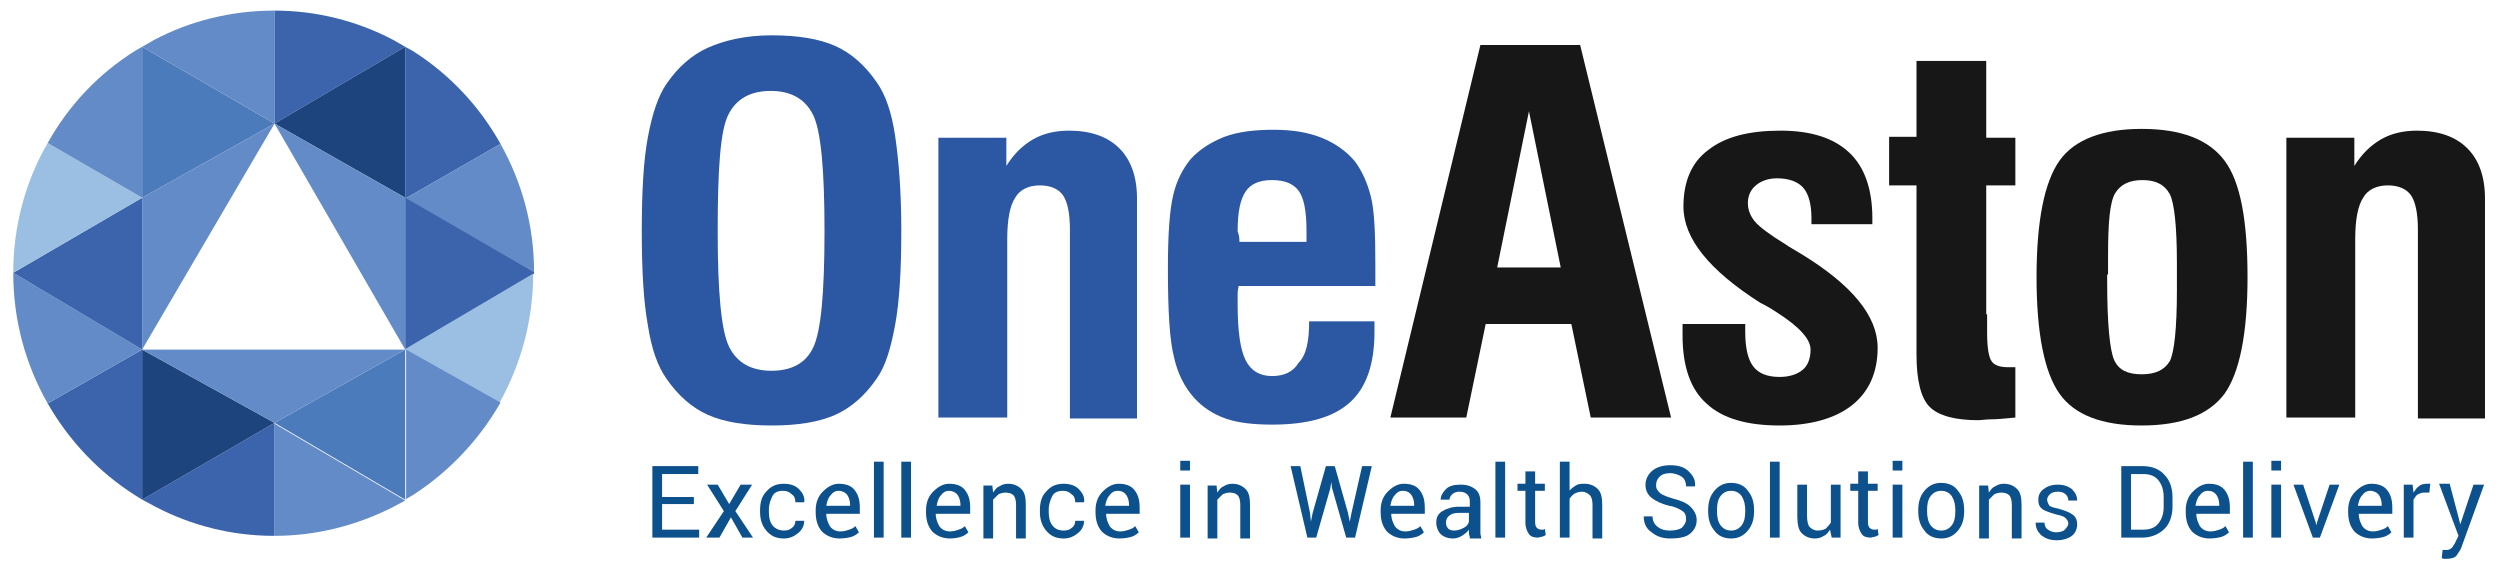
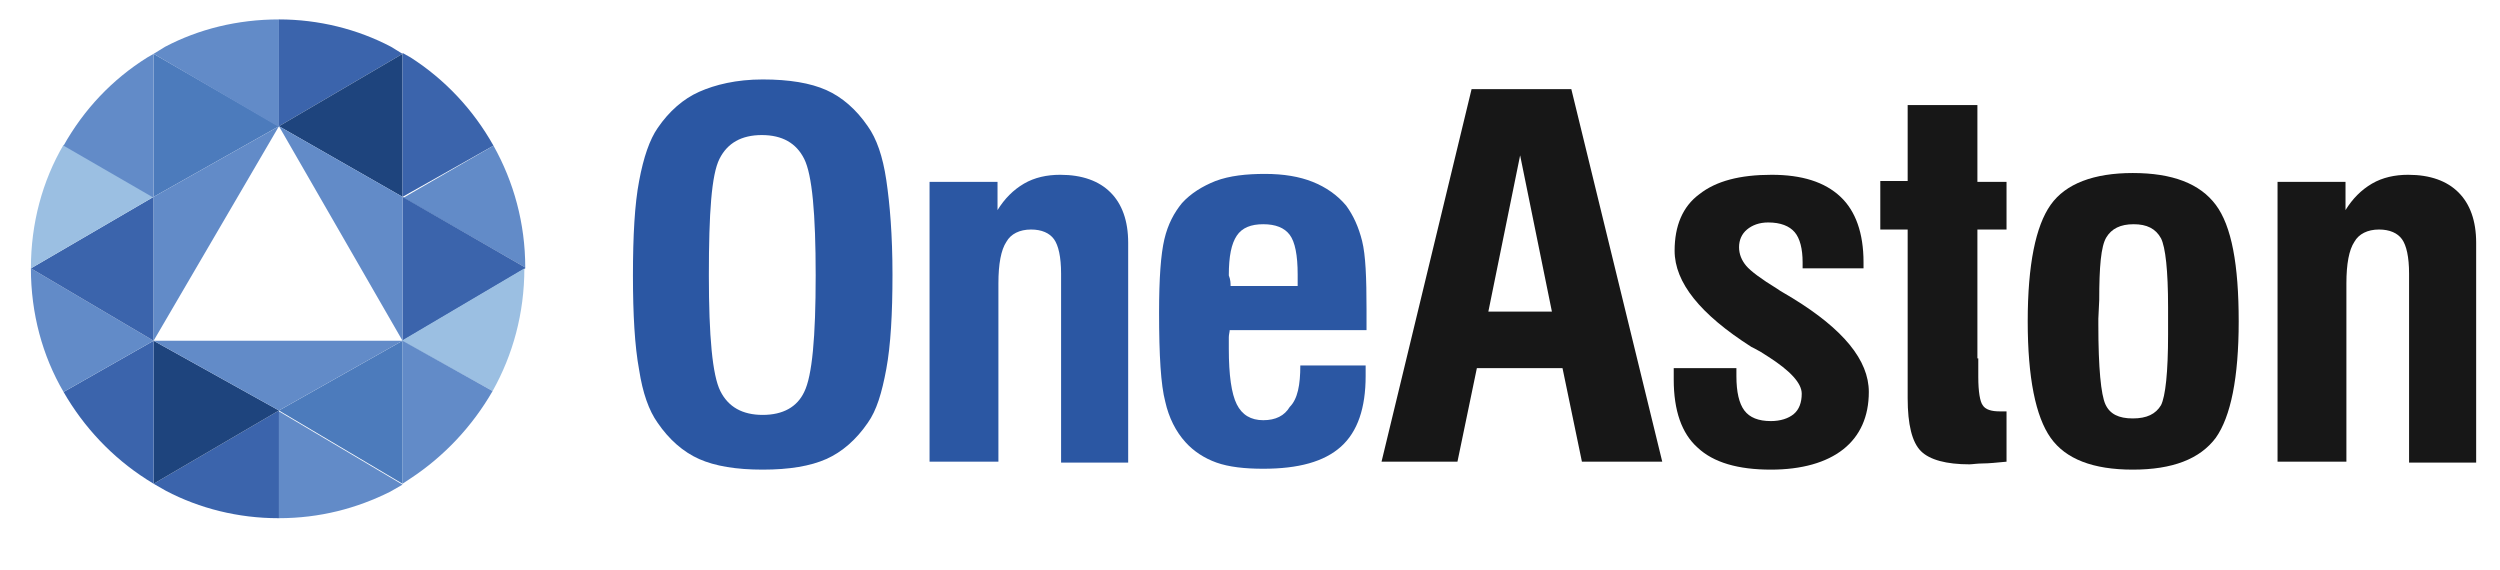
<svg xmlns="http://www.w3.org/2000/svg" version="1.1" id="Layer_1" x="0px" y="0px" viewBox="0 0 283.2 64.5" style="enable-background:new 0 0 283.2 64.5;" xml:space="preserve">
  <style type="text/css">
	.st0{fill:#171717;}
	.st1{fill:#2B57A3;}
- 	.st2{fill:#0C508C;}
- 	.st3{fill:none;}
- 	.st4{fill:#4C7BBC;}
- 	.st5{fill:#628BC8;}
- 	.st6{fill:#3B64AC;}
- 	.st7{fill:#1E447D;}
- 	.st8{fill:#9BBFE2;}
+ 	.st2{fill:none;}
+ 	.st3{fill:#4C7BBC;}
+ 	.st4{fill:#628BC8;}
+ 	.st5{fill:#3B64AC;}
+ 	.st6{fill:#1E447D;}
+ 	.st7{fill:#9BBFE2;}
</style>
  <g>
-     <path class="st0" d="M157.5,47.3l10.2-42.2H179l10.3,42.2h-9.1L178,36.7h-9.7l-2.2,10.6H157.5z M169.6,30.3h7.2l-3.6-17.7   L169.6,30.3z" />
-     <path class="st0" d="M190.6,36.7h7.1v0.9c0,1.8,0.3,3.1,0.9,3.9c0.6,0.8,1.6,1.2,3,1.2c1.1,0,2-0.3,2.6-0.8   c0.6-0.5,0.9-1.3,0.9-2.3c0-1.2-1.3-2.6-3.8-4.2c-0.6-0.4-1.1-0.7-1.5-0.9l-0.4-0.2c-5.8-3.7-8.7-7.3-8.7-10.9c0-2.8,0.9-5,2.8-6.4   c1.9-1.5,4.6-2.2,8.2-2.2c3.4,0,6,0.8,7.8,2.5c1.7,1.6,2.6,4.1,2.6,7.4v0.7h-6.9v-0.7c0-1.5-0.3-2.7-0.9-3.4s-1.6-1.1-3-1.1   c-1,0-1.8,0.3-2.4,0.8c-0.6,0.5-0.9,1.2-0.9,2c0,0.8,0.3,1.5,0.8,2.1c0.5,0.6,1.7,1.5,3.5,2.6c0.4,0.3,1,0.6,1.8,1.1   c5.7,3.5,8.6,7,8.6,10.6c0,2.8-1,5-2.9,6.5c-1.9,1.5-4.7,2.3-8.2,2.3c-3.7,0-6.5-0.8-8.3-2.5c-1.8-1.6-2.7-4.2-2.7-7.7   c0-0.1,0-0.3,0-0.6C190.6,37.1,190.6,36.9,190.6,36.7z" />
-     <path class="st0" d="M225.1,35.6v2.1c0,1.7,0.2,2.8,0.5,3.2c0.3,0.5,1,0.7,1.9,0.7c0.2,0,0.4,0,0.5,0c0.1,0,0.2,0,0.3,0v5.7   c-1.1,0.1-2,0.2-2.7,0.2c-0.6,0-1.2,0.1-1.5,0.1c-2.6,0-4.5-0.5-5.5-1.5c-1-1-1.5-3-1.5-6V21h-3.1v-5.5h3.1V6.9h7.9v8.7h3.3V21   h-3.3V35.6z" />
-     <path class="st0" d="M230.7,31.4c0-6.4,0.9-10.8,2.6-13.2s4.9-3.6,9.3-3.6c4.5,0,7.6,1.2,9.4,3.6c1.8,2.4,2.6,6.8,2.6,13.2   c0,6.4-0.9,10.8-2.6,13.2c-1.8,2.4-4.9,3.6-9.4,3.6c-4.5,0-7.6-1.2-9.3-3.6C231.6,42.2,230.7,37.8,230.7,31.4z M238.7,31.1v0.7   c0,4.9,0.3,7.9,0.8,9c0.5,1.1,1.5,1.6,3.1,1.6c1.6,0,2.6-0.5,3.2-1.5c0.5-1,0.8-3.7,0.8-8v-1.3v-1.8c0-4.2-0.3-6.8-0.8-7.8   c-0.6-1.1-1.6-1.6-3.1-1.6c-1.5,0-2.5,0.5-3.1,1.5s-0.8,3.3-0.8,7.1V31.1z" />
-     <path class="st0" d="M259,47.3V15.6h7.7v3.2c0.8-1.3,1.8-2.3,3-3c1.2-0.7,2.6-1,4.1-1c2.5,0,4.4,0.7,5.7,2s2,3.2,2,5.7v24.9h-7.6   V26c0-1.9-0.3-3.2-0.8-3.9s-1.4-1.1-2.6-1.1c-1.3,0-2.3,0.5-2.8,1.4c-0.6,0.9-0.9,2.5-0.9,4.7v20.2H259z" />
+     <path class="st0" d="M156.5,52.3l10.2-42.2H178l10.3,42.2h-9.1L177,41.7h-9.7l-2.2,10.6C165.1,52.3,156.5,52.3,156.5,52.3z    M168.6,35.3h7.2l-3.6-17.7L168.6,35.3z" />
+     <path class="st0" d="M189.6,41.7h7.1v0.9c0,1.8,0.3,3.1,0.9,3.9c0.6,0.8,1.6,1.2,3,1.2c1.1,0,2-0.3,2.6-0.8s0.9-1.3,0.9-2.3   c0-1.2-1.3-2.6-3.8-4.2c-0.6-0.4-1.1-0.7-1.5-0.9l-0.4-0.2c-5.8-3.7-8.7-7.3-8.7-10.9c0-2.8,0.9-5,2.8-6.4c1.9-1.5,4.6-2.2,8.2-2.2   c3.4,0,6,0.8,7.8,2.5c1.7,1.6,2.6,4.1,2.6,7.4v0.7h-6.9v-0.7c0-1.5-0.3-2.7-0.9-3.4s-1.6-1.1-3-1.1c-1,0-1.8,0.3-2.4,0.8   c-0.6,0.5-0.9,1.2-0.9,2s0.3,1.5,0.8,2.1s1.7,1.5,3.5,2.6c0.4,0.3,1,0.6,1.8,1.1c5.7,3.5,8.6,7,8.6,10.6c0,2.8-1,5-2.9,6.5   s-4.7,2.3-8.2,2.3c-3.7,0-6.5-0.8-8.3-2.5c-1.8-1.6-2.7-4.2-2.7-7.7c0-0.1,0-0.3,0-0.6C189.6,42.1,189.6,41.9,189.6,41.7z" />
+     <path class="st0" d="M224.1,40.6v2.1c0,1.7,0.2,2.8,0.5,3.2c0.3,0.5,1,0.7,1.9,0.7c0.2,0,0.4,0,0.5,0s0.2,0,0.3,0v5.7   c-1.1,0.1-2,0.2-2.7,0.2c-0.6,0-1.2,0.1-1.5,0.1c-2.6,0-4.5-0.5-5.5-1.5s-1.5-3-1.5-6V26H213v-5.5h3.1v-8.6h7.9v8.7h3.3V26H224   v14.6H224.1z" />
+     <path class="st0" d="M229.7,36.4c0-6.4,0.9-10.8,2.6-13.2s4.9-3.6,9.3-3.6c4.5,0,7.6,1.2,9.4,3.6c1.8,2.4,2.6,6.8,2.6,13.2   s-0.9,10.8-2.6,13.2c-1.8,2.4-4.9,3.6-9.4,3.6s-7.6-1.2-9.3-3.6C230.6,47.2,229.7,42.8,229.7,36.4z M237.7,36.1v0.7   c0,4.9,0.3,7.9,0.8,9c0.5,1.1,1.5,1.6,3.1,1.6s2.6-0.5,3.2-1.5c0.5-1,0.8-3.7,0.8-8v-1.3v-1.8c0-4.2-0.3-6.8-0.8-7.8   c-0.6-1.1-1.6-1.6-3.1-1.6s-2.5,0.5-3.1,1.5s-0.8,3.3-0.8,7.1L237.7,36.1L237.7,36.1z" />
+     <path class="st0" d="M258,52.3V20.6h7.7v3.2c0.8-1.3,1.8-2.3,3-3c1.2-0.7,2.6-1,4.1-1c2.5,0,4.4,0.7,5.7,2s2,3.2,2,5.7v24.9h-7.6   V31c0-1.9-0.3-3.2-0.8-3.9s-1.4-1.1-2.6-1.1c-1.3,0-2.3,0.5-2.8,1.4c-0.6,0.9-0.9,2.5-0.9,4.7v20.2H258z" />
  </g>
  <g>
-     <path class="st1" d="M72.7,26.2c0-4.5,0.2-8.1,0.7-10.7c0.5-2.7,1.2-4.7,2.1-6c1.3-1.9,2.9-3.3,4.7-4.1S84.4,4,87.4,4   c3,0,5.4,0.4,7.2,1.2s3.4,2.2,4.7,4.1c1,1.4,1.7,3.4,2.1,6.1c0.4,2.7,0.7,6.2,0.7,10.7c0,4.4-0.2,8-0.7,10.7s-1.1,4.7-2.1,6.1   c-1.3,1.9-2.9,3.3-4.7,4.1c-1.8,0.8-4.2,1.2-7.2,1.2c-3,0-5.4-0.4-7.2-1.2c-1.8-0.8-3.4-2.2-4.7-4.1c-1-1.4-1.7-3.4-2.1-6   C72.9,34.2,72.7,30.6,72.7,26.2z M81.3,26.2c0,6.9,0.4,11.3,1.3,13.1c0.9,1.8,2.5,2.7,4.8,2.7c2.3,0,3.9-0.9,4.7-2.6   c0.9-1.8,1.3-6.2,1.3-13.2c0-7-0.4-11.4-1.3-13.2s-2.5-2.7-4.8-2.7c-2.3,0-3.9,0.9-4.8,2.7S81.3,19.1,81.3,26.2z" />
-     <path class="st1" d="M106.3,47.3V15.6h7.7v3.2c0.8-1.3,1.8-2.3,3-3c1.2-0.7,2.6-1,4.1-1c2.5,0,4.4,0.7,5.7,2s2,3.2,2,5.7v24.9h-7.6   V26c0-1.9-0.3-3.2-0.8-3.9s-1.4-1.1-2.6-1.1c-1.3,0-2.3,0.5-2.8,1.4c-0.6,0.9-0.9,2.5-0.9,4.7v20.2H106.3z" />
-     <path class="st1" d="M148.3,36.4h7.4c0,0.1,0,0.4,0,0.6c0,0.3,0,0.5,0,0.6c0,3.6-0.9,6.3-2.8,8c-1.9,1.7-4.8,2.5-8.8,2.5   c-2.1,0-3.9-0.2-5.3-0.7c-1.4-0.5-2.6-1.3-3.5-2.3c-1.1-1.2-1.9-2.8-2.3-4.6c-0.5-1.9-0.7-5.2-0.7-10.1c0-3.9,0.2-6.6,0.6-8.3   c0.4-1.7,1.1-3,2-4.1c1-1.1,2.3-1.9,3.8-2.5c1.6-0.6,3.5-0.8,5.6-0.8c2.1,0,3.9,0.3,5.4,0.9c1.5,0.6,2.8,1.5,3.8,2.7   c0.8,1.1,1.4,2.4,1.8,4c0.4,1.6,0.5,4.2,0.5,7.7v2.4h-15.5c0,0.2-0.1,0.5-0.1,0.8c0,0.3,0,0.7,0,1.3c0,3,0.3,5.1,0.9,6.3   c0.6,1.2,1.6,1.8,3,1.8c1.4,0,2.4-0.5,3-1.5C148,40.2,148.3,38.6,148.3,36.4z M140.4,27.4h7.6v-1.3c0-2.2-0.3-3.7-0.9-4.5   s-1.6-1.2-3-1.2c-1.4,0-2.4,0.4-3,1.3c-0.6,0.9-0.9,2.3-0.9,4.5C140.4,26.7,140.4,27.1,140.4,27.4z" />
+     <path class="st1" d="M71.7,31.2c0-4.5,0.2-8.1,0.7-10.7c0.5-2.7,1.2-4.7,2.1-6c1.3-1.9,2.9-3.3,4.7-4.1C81,9.6,83.4,9,86.4,9   s5.4,0.4,7.2,1.2s3.4,2.2,4.7,4.1c1,1.4,1.7,3.4,2.1,6.1s0.7,6.2,0.7,10.7c0,4.4-0.2,8-0.7,10.7s-1.1,4.7-2.1,6.1   c-1.3,1.9-2.9,3.3-4.7,4.1c-1.8,0.8-4.2,1.2-7.2,1.2S81,52.8,79.2,52c-1.8-0.8-3.4-2.2-4.7-4.1c-1-1.4-1.7-3.4-2.1-6   C71.9,39.2,71.7,35.6,71.7,31.2z M80.3,31.2c0,6.9,0.4,11.3,1.3,13.1c0.9,1.8,2.5,2.7,4.8,2.7s3.9-0.9,4.7-2.6   c0.9-1.8,1.3-6.2,1.3-13.2S92,19.8,91.1,18c-0.9-1.8-2.5-2.7-4.8-2.7s-3.9,0.9-4.8,2.7C80.6,19.8,80.3,24.1,80.3,31.2z" />
+     <path class="st1" d="M105.3,52.3V20.6h7.7v3.2c0.8-1.3,1.8-2.3,3-3c1.2-0.7,2.6-1,4.1-1c2.5,0,4.4,0.7,5.7,2s2,3.2,2,5.7v24.9h-7.6   V31c0-1.9-0.3-3.2-0.8-3.9S118,26,116.8,26c-1.3,0-2.3,0.5-2.8,1.4c-0.6,0.9-0.9,2.5-0.9,4.7v20.2H105.3z" />
+     <path class="st1" d="M147.3,41.4h7.4c0,0.1,0,0.4,0,0.6c0,0.3,0,0.5,0,0.6c0,3.6-0.9,6.3-2.8,8c-1.9,1.7-4.8,2.5-8.8,2.5   c-2.1,0-3.9-0.2-5.3-0.7c-1.4-0.5-2.6-1.3-3.5-2.3c-1.1-1.2-1.9-2.8-2.3-4.6c-0.5-1.9-0.7-5.2-0.7-10.1c0-3.9,0.2-6.6,0.6-8.3   c0.4-1.7,1.1-3,2-4.1c1-1.1,2.3-1.9,3.8-2.5c1.6-0.6,3.5-0.8,5.6-0.8s3.9,0.3,5.4,0.9c1.5,0.6,2.8,1.5,3.8,2.7   c0.8,1.1,1.4,2.4,1.8,4c0.4,1.6,0.5,4.2,0.5,7.7v2.4h-15.5c0,0.2-0.1,0.5-0.1,0.8s0,0.7,0,1.3c0,3,0.3,5.1,0.9,6.3   c0.6,1.2,1.6,1.8,3,1.8s2.4-0.5,3-1.5C147,45.2,147.3,43.6,147.3,41.4z M139.4,32.4h7.6v-1.3c0-2.2-0.3-3.7-0.9-4.5s-1.6-1.2-3-1.2   s-2.4,0.4-3,1.3s-0.9,2.3-0.9,4.5C139.4,31.7,139.4,32.1,139.4,32.4z" />
  </g>
  <g>
-     <path class="st2" d="M78.6,57.1H75V60h4.2v0.9h-5.3v-8.1h5.2v0.9H75v2.6h3.6V57.1z" />
-     <path class="st2" d="M82.6,57.1l1.3-2.2h1.3l-1.9,3l2,3h-1.2l-1.3-2.3l-1.3,2.3H80l2-3l-1.9-3h1.2L82.6,57.1z" />
-     <path class="st2" d="M88.8,60.1c0.4,0,0.7-0.1,0.9-0.3c0.3-0.2,0.4-0.5,0.4-0.8h1l0,0c0,0.5-0.2,1-0.7,1.4c-0.5,0.4-1,0.6-1.6,0.6   c-0.9,0-1.5-0.3-2-0.9c-0.5-0.6-0.7-1.3-0.7-2.1v-0.2c0-0.9,0.2-1.6,0.7-2.1c0.5-0.6,1.1-0.9,2-0.9c0.7,0,1.3,0.2,1.7,0.6   c0.4,0.4,0.7,0.9,0.6,1.5l0,0h-1c0-0.4-0.1-0.7-0.4-0.9c-0.3-0.3-0.6-0.4-1-0.4c-0.6,0-1,0.2-1.2,0.6c-0.2,0.4-0.4,0.9-0.4,1.5V58   c0,0.6,0.1,1.1,0.4,1.5C87.8,59.9,88.3,60.1,88.8,60.1z" />
-     <path class="st2" d="M95.1,61c-0.8,0-1.5-0.3-2-0.8c-0.5-0.6-0.7-1.3-0.7-2.2v-0.2c0-0.9,0.3-1.6,0.8-2.1s1.1-0.9,1.8-0.9   c0.8,0,1.4,0.2,1.8,0.7s0.6,1.1,0.6,2v0.7h-3.8l0,0c0,0.6,0.2,1,0.4,1.4c0.3,0.4,0.7,0.6,1.2,0.6c0.4,0,0.7-0.1,1-0.2   c0.3-0.1,0.5-0.2,0.7-0.4l0.4,0.7c-0.2,0.2-0.5,0.4-0.8,0.5S95.6,61,95.1,61z M95,55.6c-0.4,0-0.7,0.2-0.9,0.5   c-0.3,0.3-0.4,0.7-0.5,1.2l0,0h2.7v-0.1c0-0.4-0.1-0.8-0.3-1.1S95.4,55.6,95,55.6z" />
-     <path class="st2" d="M100.1,60.9H99v-8.6h1.1V60.9z" />
-     <path class="st2" d="M103.2,60.9h-1.1v-8.6h1.1V60.9z" />
-     <path class="st2" d="M107.6,61c-0.8,0-1.5-0.3-2-0.8c-0.5-0.6-0.7-1.3-0.7-2.2v-0.2c0-0.9,0.3-1.6,0.8-2.1s1.1-0.9,1.8-0.9   c0.8,0,1.4,0.2,1.8,0.7s0.6,1.1,0.6,2v0.7H106l0,0c0,0.6,0.2,1,0.4,1.4c0.3,0.4,0.7,0.6,1.2,0.6c0.4,0,0.7-0.1,1-0.2   c0.3-0.1,0.5-0.2,0.7-0.4l0.4,0.7c-0.2,0.2-0.5,0.4-0.8,0.5S108.1,61,107.6,61z M107.5,55.6c-0.4,0-0.7,0.2-0.9,0.5   c-0.3,0.3-0.4,0.7-0.5,1.2l0,0h2.7v-0.1c0-0.4-0.1-0.8-0.3-1.1S107.9,55.6,107.5,55.6z" />
-     <path class="st2" d="M112.4,54.9l0.1,0.9c0.2-0.3,0.4-0.6,0.7-0.7c0.3-0.2,0.6-0.3,1-0.3c0.6,0,1.1,0.2,1.5,0.6   c0.4,0.4,0.5,1,0.5,1.8v3.8h-1.1v-3.8c0-0.5-0.1-0.9-0.3-1.1s-0.5-0.3-0.9-0.3c-0.3,0-0.6,0.1-0.8,0.2c-0.2,0.2-0.4,0.4-0.6,0.6   v4.4h-1.1v-6H112.4z" />
-     <path class="st2" d="M120.5,60.1c0.4,0,0.7-0.1,0.9-0.3c0.3-0.2,0.4-0.5,0.4-0.8h1l0,0c0,0.5-0.2,1-0.7,1.4c-0.5,0.4-1,0.6-1.6,0.6   c-0.9,0-1.5-0.3-2-0.9c-0.5-0.6-0.7-1.3-0.7-2.1v-0.2c0-0.9,0.2-1.6,0.7-2.1c0.5-0.6,1.1-0.9,2-0.9c0.7,0,1.3,0.2,1.7,0.6   c0.4,0.4,0.7,0.9,0.6,1.5l0,0h-1c0-0.4-0.1-0.7-0.4-0.9c-0.3-0.3-0.6-0.4-1-0.4c-0.6,0-1,0.2-1.2,0.6c-0.2,0.4-0.4,0.9-0.4,1.5V58   c0,0.6,0.1,1.1,0.4,1.5C119.5,59.9,119.9,60.1,120.5,60.1z" />
-     <path class="st2" d="M126.8,61c-0.8,0-1.5-0.3-2-0.8c-0.5-0.6-0.7-1.3-0.7-2.2v-0.2c0-0.9,0.3-1.6,0.8-2.1s1.1-0.9,1.8-0.9   c0.8,0,1.4,0.2,1.8,0.7s0.6,1.1,0.6,2v0.7h-3.8l0,0c0,0.6,0.2,1,0.4,1.4c0.3,0.4,0.7,0.6,1.2,0.6c0.4,0,0.7-0.1,1-0.2   c0.3-0.1,0.5-0.2,0.7-0.4l0.4,0.7c-0.2,0.2-0.5,0.4-0.8,0.5S127.3,61,126.8,61z M126.6,55.6c-0.4,0-0.7,0.2-0.9,0.5   c-0.3,0.3-0.4,0.7-0.5,1.2l0,0h2.7v-0.1c0-0.4-0.1-0.8-0.3-1.1S127.1,55.6,126.6,55.6z" />
-     <path class="st2" d="M134.8,53.3h-1.1v-1.1h1.1V53.3z M134.8,60.9h-1.1v-6h1.1V60.9z" />
-     <path class="st2" d="M137.8,54.9l0.1,0.9c0.2-0.3,0.4-0.6,0.7-0.7c0.3-0.2,0.6-0.3,1-0.3c0.6,0,1.1,0.2,1.5,0.6   c0.4,0.4,0.5,1,0.5,1.8v3.8h-1.1v-3.8c0-0.5-0.1-0.9-0.3-1.1s-0.5-0.3-0.9-0.3c-0.3,0-0.6,0.1-0.8,0.2c-0.2,0.2-0.4,0.4-0.6,0.6   v4.4h-1.1v-6H137.8z" />
-     <path class="st2" d="M148.4,58.1l0.1,1l0,0l0.2-1l1.5-5.3h1l1.5,5.3l0.2,1h0l0.2-1l1.2-5.3h1.1l-1.9,8.1h-1l-1.6-5.6l-0.1-0.7h0   l-0.1,0.7l-1.6,5.6h-1l-1.9-8.1h1.1L148.4,58.1z" />
-     <path class="st2" d="M159.1,61c-0.8,0-1.5-0.3-2-0.8c-0.5-0.6-0.7-1.3-0.7-2.2v-0.2c0-0.9,0.3-1.6,0.8-2.1s1.1-0.9,1.8-0.9   c0.8,0,1.4,0.2,1.8,0.7s0.6,1.1,0.6,2v0.7h-3.8l0,0c0,0.6,0.2,1,0.4,1.4c0.3,0.4,0.7,0.6,1.2,0.6c0.4,0,0.7-0.1,1-0.2   c0.3-0.1,0.5-0.2,0.7-0.4l0.4,0.7c-0.2,0.2-0.5,0.4-0.8,0.5S159.6,61,159.1,61z M158.9,55.6c-0.4,0-0.7,0.2-0.9,0.5   c-0.3,0.3-0.4,0.7-0.5,1.2l0,0h2.7v-0.1c0-0.4-0.1-0.8-0.3-1.1S159.4,55.6,158.9,55.6z" />
-     <path class="st2" d="M166.5,60.9c0-0.2-0.1-0.3-0.1-0.5s0-0.3,0-0.4c-0.2,0.3-0.5,0.5-0.8,0.7c-0.3,0.2-0.7,0.3-1,0.3   c-0.6,0-1.1-0.2-1.4-0.5c-0.3-0.3-0.5-0.8-0.5-1.3c0-0.6,0.2-1,0.7-1.3s1.1-0.5,1.9-0.5h1.2v-0.6c0-0.4-0.1-0.6-0.3-0.8   c-0.2-0.2-0.5-0.3-0.9-0.3c-0.3,0-0.6,0.1-0.8,0.3c-0.2,0.2-0.3,0.4-0.3,0.6h-1l0,0c0-0.4,0.2-0.8,0.6-1.2s1-0.5,1.7-0.5   c0.7,0,1.2,0.2,1.6,0.5c0.4,0.3,0.6,0.8,0.6,1.5v2.9c0,0.2,0,0.4,0,0.6c0,0.2,0.1,0.4,0.1,0.6H166.5z M164.7,60.1   c0.4,0,0.7-0.1,1.1-0.3s0.5-0.4,0.6-0.7v-1h-1.2c-0.4,0-0.8,0.1-1,0.3c-0.3,0.2-0.4,0.5-0.4,0.8c0,0.3,0.1,0.5,0.2,0.6   C164.1,60,164.4,60.1,164.7,60.1z" />
-     <path class="st2" d="M170.5,60.9h-1.1v-8.6h1.1V60.9z" />
-     <path class="st2" d="M173.9,53.4v1.4h1.1v0.8h-1.1v3.6c0,0.3,0.1,0.5,0.2,0.6s0.3,0.2,0.5,0.2c0.1,0,0.1,0,0.2,0s0.1,0,0.2-0.1   l0.1,0.7c-0.1,0.1-0.2,0.1-0.4,0.2c-0.2,0-0.3,0.1-0.5,0.1c-0.4,0-0.8-0.1-1-0.4s-0.4-0.7-0.4-1.3v-3.6h-0.9v-0.8h0.9v-1.4H173.9z" />
-     <path class="st2" d="M177.7,55.7c0.2-0.3,0.5-0.5,0.8-0.7c0.3-0.2,0.6-0.2,1-0.2c0.6,0,1.1,0.2,1.5,0.6c0.4,0.4,0.5,1,0.5,1.8v3.8   h-1.1v-3.8c0-0.5-0.1-0.9-0.3-1.1s-0.5-0.4-0.9-0.4c-0.3,0-0.6,0.1-0.8,0.2c-0.2,0.1-0.4,0.3-0.6,0.6v4.4h-1.1v-8.6h1.1V55.7z" />
-     <path class="st2" d="M191,58.8c0-0.4-0.1-0.7-0.4-0.9s-0.8-0.5-1.5-0.6c-0.8-0.2-1.5-0.5-2-0.9s-0.7-0.9-0.7-1.5   c0-0.6,0.3-1.2,0.8-1.6c0.5-0.4,1.2-0.6,2-0.6c0.9,0,1.6,0.2,2.1,0.7c0.5,0.5,0.8,1,0.7,1.7l0,0h-1c0-0.5-0.2-0.9-0.5-1.1   s-0.8-0.4-1.3-0.4c-0.5,0-0.9,0.1-1.2,0.4s-0.4,0.6-0.4,1c0,0.4,0.2,0.6,0.5,0.9c0.3,0.2,0.8,0.4,1.5,0.6c0.8,0.2,1.5,0.5,1.9,0.9   s0.7,0.9,0.7,1.5c0,0.7-0.3,1.2-0.8,1.6S190,61,189.2,61c-0.8,0-1.5-0.2-2.1-0.7c-0.6-0.4-0.9-1-0.9-1.8l0,0h1   c0,0.5,0.2,0.9,0.6,1.2c0.4,0.3,0.8,0.4,1.4,0.4c0.5,0,1-0.1,1.3-0.3C190.8,59.5,191,59.2,191,58.8z" />
-     <path class="st2" d="M193.5,57.8c0-0.9,0.2-1.6,0.7-2.2c0.5-0.6,1.1-0.9,1.9-0.9c0.8,0,1.5,0.3,1.9,0.9c0.5,0.6,0.7,1.3,0.7,2.2   v0.1c0,0.9-0.2,1.6-0.7,2.2c-0.5,0.6-1.1,0.9-1.9,0.9s-1.5-0.3-1.9-0.9c-0.5-0.6-0.7-1.3-0.7-2.2V57.8z M194.5,57.9   c0,0.6,0.1,1.2,0.4,1.6c0.3,0.4,0.7,0.6,1.2,0.6c0.5,0,0.9-0.2,1.2-0.6s0.4-0.9,0.4-1.6v-0.1c0-0.6-0.1-1.1-0.4-1.6   c-0.3-0.4-0.7-0.6-1.2-0.6c-0.5,0-0.9,0.2-1.2,0.6c-0.3,0.4-0.4,0.9-0.4,1.6V57.9z" />
-     <path class="st2" d="M201.6,60.9h-1.1v-8.6h1.1V60.9z" />
-     <path class="st2" d="M207.3,60c-0.2,0.3-0.4,0.6-0.7,0.7c-0.3,0.2-0.6,0.3-1,0.3c-0.6,0-1.1-0.2-1.5-0.6s-0.5-1.1-0.5-2v-3.5h1.1   v3.5c0,0.6,0.1,1.1,0.3,1.3c0.2,0.2,0.5,0.4,0.9,0.4c0.4,0,0.7-0.1,0.9-0.2c0.2-0.2,0.4-0.4,0.6-0.7v-4.3h1.1v6h-1L207.3,60z" />
-     <path class="st2" d="M211.6,53.4v1.4h1.1v0.8h-1.1v3.6c0,0.3,0.1,0.5,0.2,0.6s0.3,0.2,0.5,0.2c0.1,0,0.1,0,0.2,0s0.1,0,0.2-0.1   l0.1,0.7c-0.1,0.1-0.2,0.1-0.4,0.2c-0.2,0-0.3,0.1-0.5,0.1c-0.4,0-0.8-0.1-1-0.4s-0.4-0.7-0.4-1.3v-3.6h-0.9v-0.8h0.9v-1.4H211.6z" />
-     <path class="st2" d="M215.5,53.3h-1.1v-1.1h1.1V53.3z M215.5,60.9h-1.1v-6h1.1V60.9z" />
-     <path class="st2" d="M217.3,57.8c0-0.9,0.2-1.6,0.7-2.2c0.5-0.6,1.1-0.9,1.9-0.9c0.8,0,1.5,0.3,1.9,0.9c0.5,0.6,0.7,1.3,0.7,2.2   v0.1c0,0.9-0.2,1.6-0.7,2.2c-0.5,0.6-1.1,0.9-1.9,0.9s-1.5-0.3-1.9-0.9c-0.5-0.6-0.7-1.3-0.7-2.2V57.8z M218.3,57.9   c0,0.6,0.1,1.2,0.4,1.6c0.3,0.4,0.7,0.6,1.2,0.6c0.5,0,0.9-0.2,1.2-0.6s0.4-0.9,0.4-1.6v-0.1c0-0.6-0.1-1.1-0.4-1.6   c-0.3-0.4-0.7-0.6-1.2-0.6c-0.5,0-0.9,0.2-1.2,0.6c-0.3,0.4-0.4,0.9-0.4,1.6V57.9z" />
-     <path class="st2" d="M225.2,54.9l0.1,0.9c0.2-0.3,0.4-0.6,0.7-0.7c0.3-0.2,0.6-0.3,1-0.3c0.6,0,1.1,0.2,1.5,0.6   c0.4,0.4,0.5,1,0.5,1.8v3.8h-1.1v-3.8c0-0.5-0.1-0.9-0.3-1.1s-0.5-0.3-0.9-0.3c-0.3,0-0.6,0.1-0.8,0.2c-0.2,0.2-0.4,0.4-0.6,0.6   v4.4h-1.1v-6H225.2z" />
-     <path class="st2" d="M234.3,59.3c0-0.2-0.1-0.4-0.3-0.6c-0.2-0.2-0.5-0.3-1-0.4c-0.7-0.2-1.3-0.4-1.6-0.6c-0.4-0.3-0.5-0.6-0.5-1.1   c0-0.5,0.2-0.9,0.6-1.2c0.4-0.3,0.9-0.5,1.6-0.5c0.7,0,1.2,0.2,1.6,0.5c0.4,0.4,0.6,0.8,0.6,1.3l0,0h-1c0-0.3-0.1-0.5-0.3-0.7   c-0.2-0.2-0.5-0.3-0.9-0.3c-0.4,0-0.7,0.1-0.9,0.3c-0.2,0.2-0.3,0.4-0.3,0.6c0,0.2,0.1,0.4,0.2,0.6s0.5,0.3,1,0.4   c0.7,0.2,1.3,0.4,1.7,0.7c0.4,0.3,0.5,0.7,0.5,1.1c0,0.5-0.2,1-0.6,1.3c-0.4,0.3-1,0.5-1.7,0.5c-0.8,0-1.3-0.2-1.8-0.6   c-0.4-0.4-0.6-0.8-0.6-1.4l0,0h1c0,0.4,0.2,0.7,0.4,0.8c0.3,0.2,0.6,0.3,0.9,0.3c0.4,0,0.7-0.1,0.9-0.2   C234.2,59.7,234.3,59.5,234.3,59.3z" />
-     <path class="st2" d="M240.3,60.9v-8.1h2.4c1,0,1.9,0.3,2.5,1c0.6,0.6,0.9,1.5,0.9,2.5v1.1c0,1-0.3,1.9-0.9,2.5   c-0.6,0.6-1.5,1-2.5,1H240.3z M241.4,53.7V60h1.4c0.7,0,1.3-0.2,1.7-0.7c0.4-0.5,0.6-1.1,0.6-1.9v-1.1c0-0.8-0.2-1.4-0.6-1.9   c-0.4-0.5-1-0.7-1.7-0.7H241.4z" />
-     <path class="st2" d="M250.3,61c-0.8,0-1.5-0.3-2-0.8c-0.5-0.6-0.7-1.3-0.7-2.2v-0.2c0-0.9,0.3-1.6,0.8-2.1s1.1-0.9,1.8-0.9   c0.8,0,1.4,0.2,1.8,0.7s0.6,1.1,0.6,2v0.7h-3.8l0,0c0,0.6,0.2,1,0.4,1.4c0.3,0.4,0.7,0.6,1.2,0.6c0.4,0,0.7-0.1,1-0.2   c0.3-0.1,0.5-0.2,0.7-0.4l0.4,0.7c-0.2,0.2-0.5,0.4-0.8,0.5S250.8,61,250.3,61z M250.1,55.6c-0.4,0-0.7,0.2-0.9,0.5   c-0.3,0.3-0.4,0.7-0.5,1.2l0,0h2.7v-0.1c0-0.4-0.1-0.8-0.3-1.1S250.6,55.6,250.1,55.6z" />
-     <path class="st2" d="M255.2,60.9h-1.1v-8.6h1.1V60.9z" />
-     <path class="st2" d="M258.4,53.3h-1.1v-1.1h1.1V53.3z M258.4,60.9h-1.1v-6h1.1V60.9z" />
-     <path class="st2" d="M262.3,59.1l0.1,0.4h0l0.1-0.4l1.4-4.2h1.1l-2.2,6H262l-2.2-6h1.1L262.3,59.1z" />
-     <path class="st2" d="M268.7,61c-0.8,0-1.5-0.3-2-0.8c-0.5-0.6-0.7-1.3-0.7-2.2v-0.2c0-0.9,0.3-1.6,0.8-2.1s1.1-0.9,1.8-0.9   c0.8,0,1.4,0.2,1.8,0.7s0.6,1.1,0.6,2v0.7h-3.8l0,0c0,0.6,0.2,1,0.4,1.4c0.3,0.4,0.7,0.6,1.2,0.6c0.4,0,0.7-0.1,1-0.2   c0.3-0.1,0.5-0.2,0.7-0.4l0.4,0.7c-0.2,0.2-0.5,0.4-0.8,0.5S269.2,61,268.7,61z M268.5,55.6c-0.4,0-0.7,0.2-0.9,0.5   c-0.3,0.3-0.4,0.7-0.5,1.2l0,0h2.7v-0.1c0-0.4-0.1-0.8-0.3-1.1S268.9,55.6,268.5,55.6z" />
-     <path class="st2" d="M275.2,55.8l-0.6,0c-0.3,0-0.5,0.1-0.7,0.2c-0.2,0.1-0.3,0.3-0.5,0.6v4.3h-1.1v-6h1l0.1,0.9   c0.2-0.3,0.4-0.6,0.6-0.7c0.2-0.2,0.5-0.3,0.9-0.3c0.1,0,0.2,0,0.2,0s0.1,0,0.2,0L275.2,55.8z" />
-     <path class="st2" d="M278.5,58.6l0.2,0.8h0l1.5-4.5h1.2l-2.5,6.9c-0.1,0.4-0.4,0.8-0.6,1.1s-0.7,0.4-1.1,0.4c-0.1,0-0.2,0-0.3,0   c-0.1,0-0.2,0-0.3-0.1l0.1-0.9c0,0,0,0,0.2,0c0.2,0,0.2,0,0.3,0c0.2,0,0.4-0.1,0.6-0.3c0.1-0.2,0.3-0.4,0.4-0.7l0.3-0.6l-2.2-5.9   h1.2L278.5,58.6z" />
-   </g>
-   <g>
-     <polygon class="st3" points="31.1,14 16.1,39.6 45.9,39.6  " />
-     <polygon class="st4" points="31.1,14 16.1,5.3 16.1,22.4  " />
-     <path class="st5" d="M31.1,1.2C31.1,1.2,31,1.2,31.1,1.2c-5,0-9.6,1.2-13.6,3.3l-1.4,0.8l15,8.7V1.2z" />
-     <path class="st6" d="M45.9,5.3l-1.4-0.8c-4-2.1-8.6-3.3-13.4-3.3V14L45.9,5.3z" />
-     <polygon class="st7" points="45.9,22.4 45.9,5.3 31.1,14  " />
-     <path class="st6" d="M56.7,16.3c-2.4-4.3-5.8-7.9-9.9-10.5l-0.9-0.5v17.2L56.7,16.3z" />
-     <path class="st5" d="M60.5,30.8c0-5.3-1.4-10.2-3.8-14.5l-10.8,6.2L60.5,30.8z" />
-     <path class="st6" d="M60.5,30.8l-14.6-8.4v17.2L60.5,31c0,0,0-0.1,0-0.1C60.5,30.9,60.5,30.8,60.5,30.8z" />
-     <path class="st8" d="M56.6,45.6c2.4-4.3,3.8-9.3,3.8-14.6l-14.6,8.6L56.6,45.6z" />
-     <path class="st5" d="M45.9,56.6l1-0.6c4-2.6,7.4-6.2,9.8-10.4l-10.7-6V56.6z" />
-     <polygon class="st4" points="31.1,47.9 45.9,56.6 45.9,39.6  " />
-     <path class="st5" d="M31.1,60.7c4.8,0,9.3-1.2,13.3-3.2l1.5-0.8l-14.8-8.7V60.7z" />
-     <path class="st6" d="M16.1,56.6l1.5,0.8c4,2.1,8.6,3.3,13.4,3.3c0,0,0.1,0,0.1,0V47.9L16.1,56.6z" />
-     <polygon class="st7" points="16.1,39.6 16.1,56.6 31.1,47.9  " />
-     <path class="st6" d="M5.4,45.7c2.4,4.2,5.8,7.8,9.9,10.4l0.8,0.5v-17L5.4,45.7z" />
-     <path class="st5" d="M1.5,30.9C1.5,30.9,1.5,30.9,1.5,30.9c0,5.4,1.4,10.4,3.9,14.8l10.7-6.1L1.5,30.9z" />
-     <polygon class="st6" points="1.5,30.9 1.5,30.9 16.1,39.6 16.1,22.4  " />
-     <path class="st8" d="M5.4,16.2c-2.5,4.3-3.9,9.4-3.9,14.7l14.6-8.5L5.4,16.2z" />
-     <path class="st5" d="M16.1,5.3l-0.7,0.4c-4.2,2.6-7.6,6.2-10,10.5l10.7,6.2V5.3z" />
-     <polygon class="st5" points="16.1,22.4 16.1,39.6 31.1,14  " />
-     <polygon class="st5" points="45.9,39.6 16.1,39.6 31.1,47.9  " />
-     <polygon class="st5" points="45.9,39.6 45.9,22.4 31.1,14  " />
+     <polygon class="st2" points="31.6,14.3 17.4,38.6 45.6,38.6  " />
+     <polygon class="st3" points="31.6,14.3 17.4,6.1 17.4,22.3  " />
+     <path class="st4" d="M31.6,2.2C31.6,2.2,31.5,2.2,31.6,2.2c-4.7,0-9.1,1.1-12.9,3.1l-1.3,0.8l14.2,8.3V2.2z" />
+     <path class="st5" d="M45.6,6.1l-1.3-0.8c-3.8-2-8.2-3.1-12.7-3.1v12.1L45.6,6.1z" />
+     <polygon class="st6" points="45.6,22.3 45.6,6.1 31.6,14.3  " />
+     <path class="st5" d="M55.9,16.5c-2.3-4.1-5.5-7.5-9.4-10l-0.9-0.5v16.3L55.9,16.5z" />
+     <path class="st4" d="M59.5,30.3c0-5-1.3-9.7-3.6-13.8l-10.2,5.9L59.5,30.3z" />
+     <path class="st5" d="M59.5,30.3l-13.9-8v16.3l13.9-8.2V30.3L59.5,30.3z" />
+     <path class="st7" d="M55.8,44.3c2.3-4.1,3.6-8.8,3.6-13.9l-13.9,8.2L55.8,44.3z" />
+     <path class="st4" d="M45.6,54.8l0.9-0.6c3.8-2.5,7-5.9,9.3-9.9l-10.2-5.7L45.6,54.8L45.6,54.8z" />
+     <polygon class="st3" points="31.6,46.5 45.6,54.8 45.6,38.6  " />
+     <path class="st4" d="M31.6,58.7c4.6,0,8.8-1.1,12.6-3l1.4-0.8l-14-8.3C31.6,46.6,31.6,58.7,31.6,58.7z" />
+     <path class="st5" d="M17.4,54.8l1.4,0.8c3.8,2,8.2,3.1,12.7,3.1h0.1V46.5L17.4,54.8z" />
+     <polygon class="st6" points="17.4,38.6 17.4,54.8 31.6,46.5  " />
+     <path class="st5" d="M7.2,44.4c2.3,4,5.5,7.4,9.4,9.9l0.8,0.5V38.6L7.2,44.4z" />
+     <path class="st4" d="M3.5,30.4L3.5,30.4c0,5.1,1.3,9.9,3.7,14l10.2-5.8L3.5,30.4z" />
+     <polygon class="st5" points="3.5,30.4 3.5,30.4 17.4,38.6 17.4,22.3  " />
+     <path class="st7" d="M7.2,16.4c-2.4,4.1-3.7,8.9-3.7,14l13.9-8.1L7.2,16.4z" />
+     <path class="st4" d="M17.4,6.1l-0.7,0.4c-4,2.5-7.2,5.9-9.5,10l10.2,5.9V6.1z" />
+     <polygon class="st4" points="17.4,22.3 17.4,38.6 31.6,14.3  " />
+     <polygon class="st4" points="45.6,38.6 17.4,38.6 31.6,46.5  " />
+     <polygon class="st4" points="45.6,38.6 45.6,22.3 31.6,14.3  " />
  </g>
</svg>
